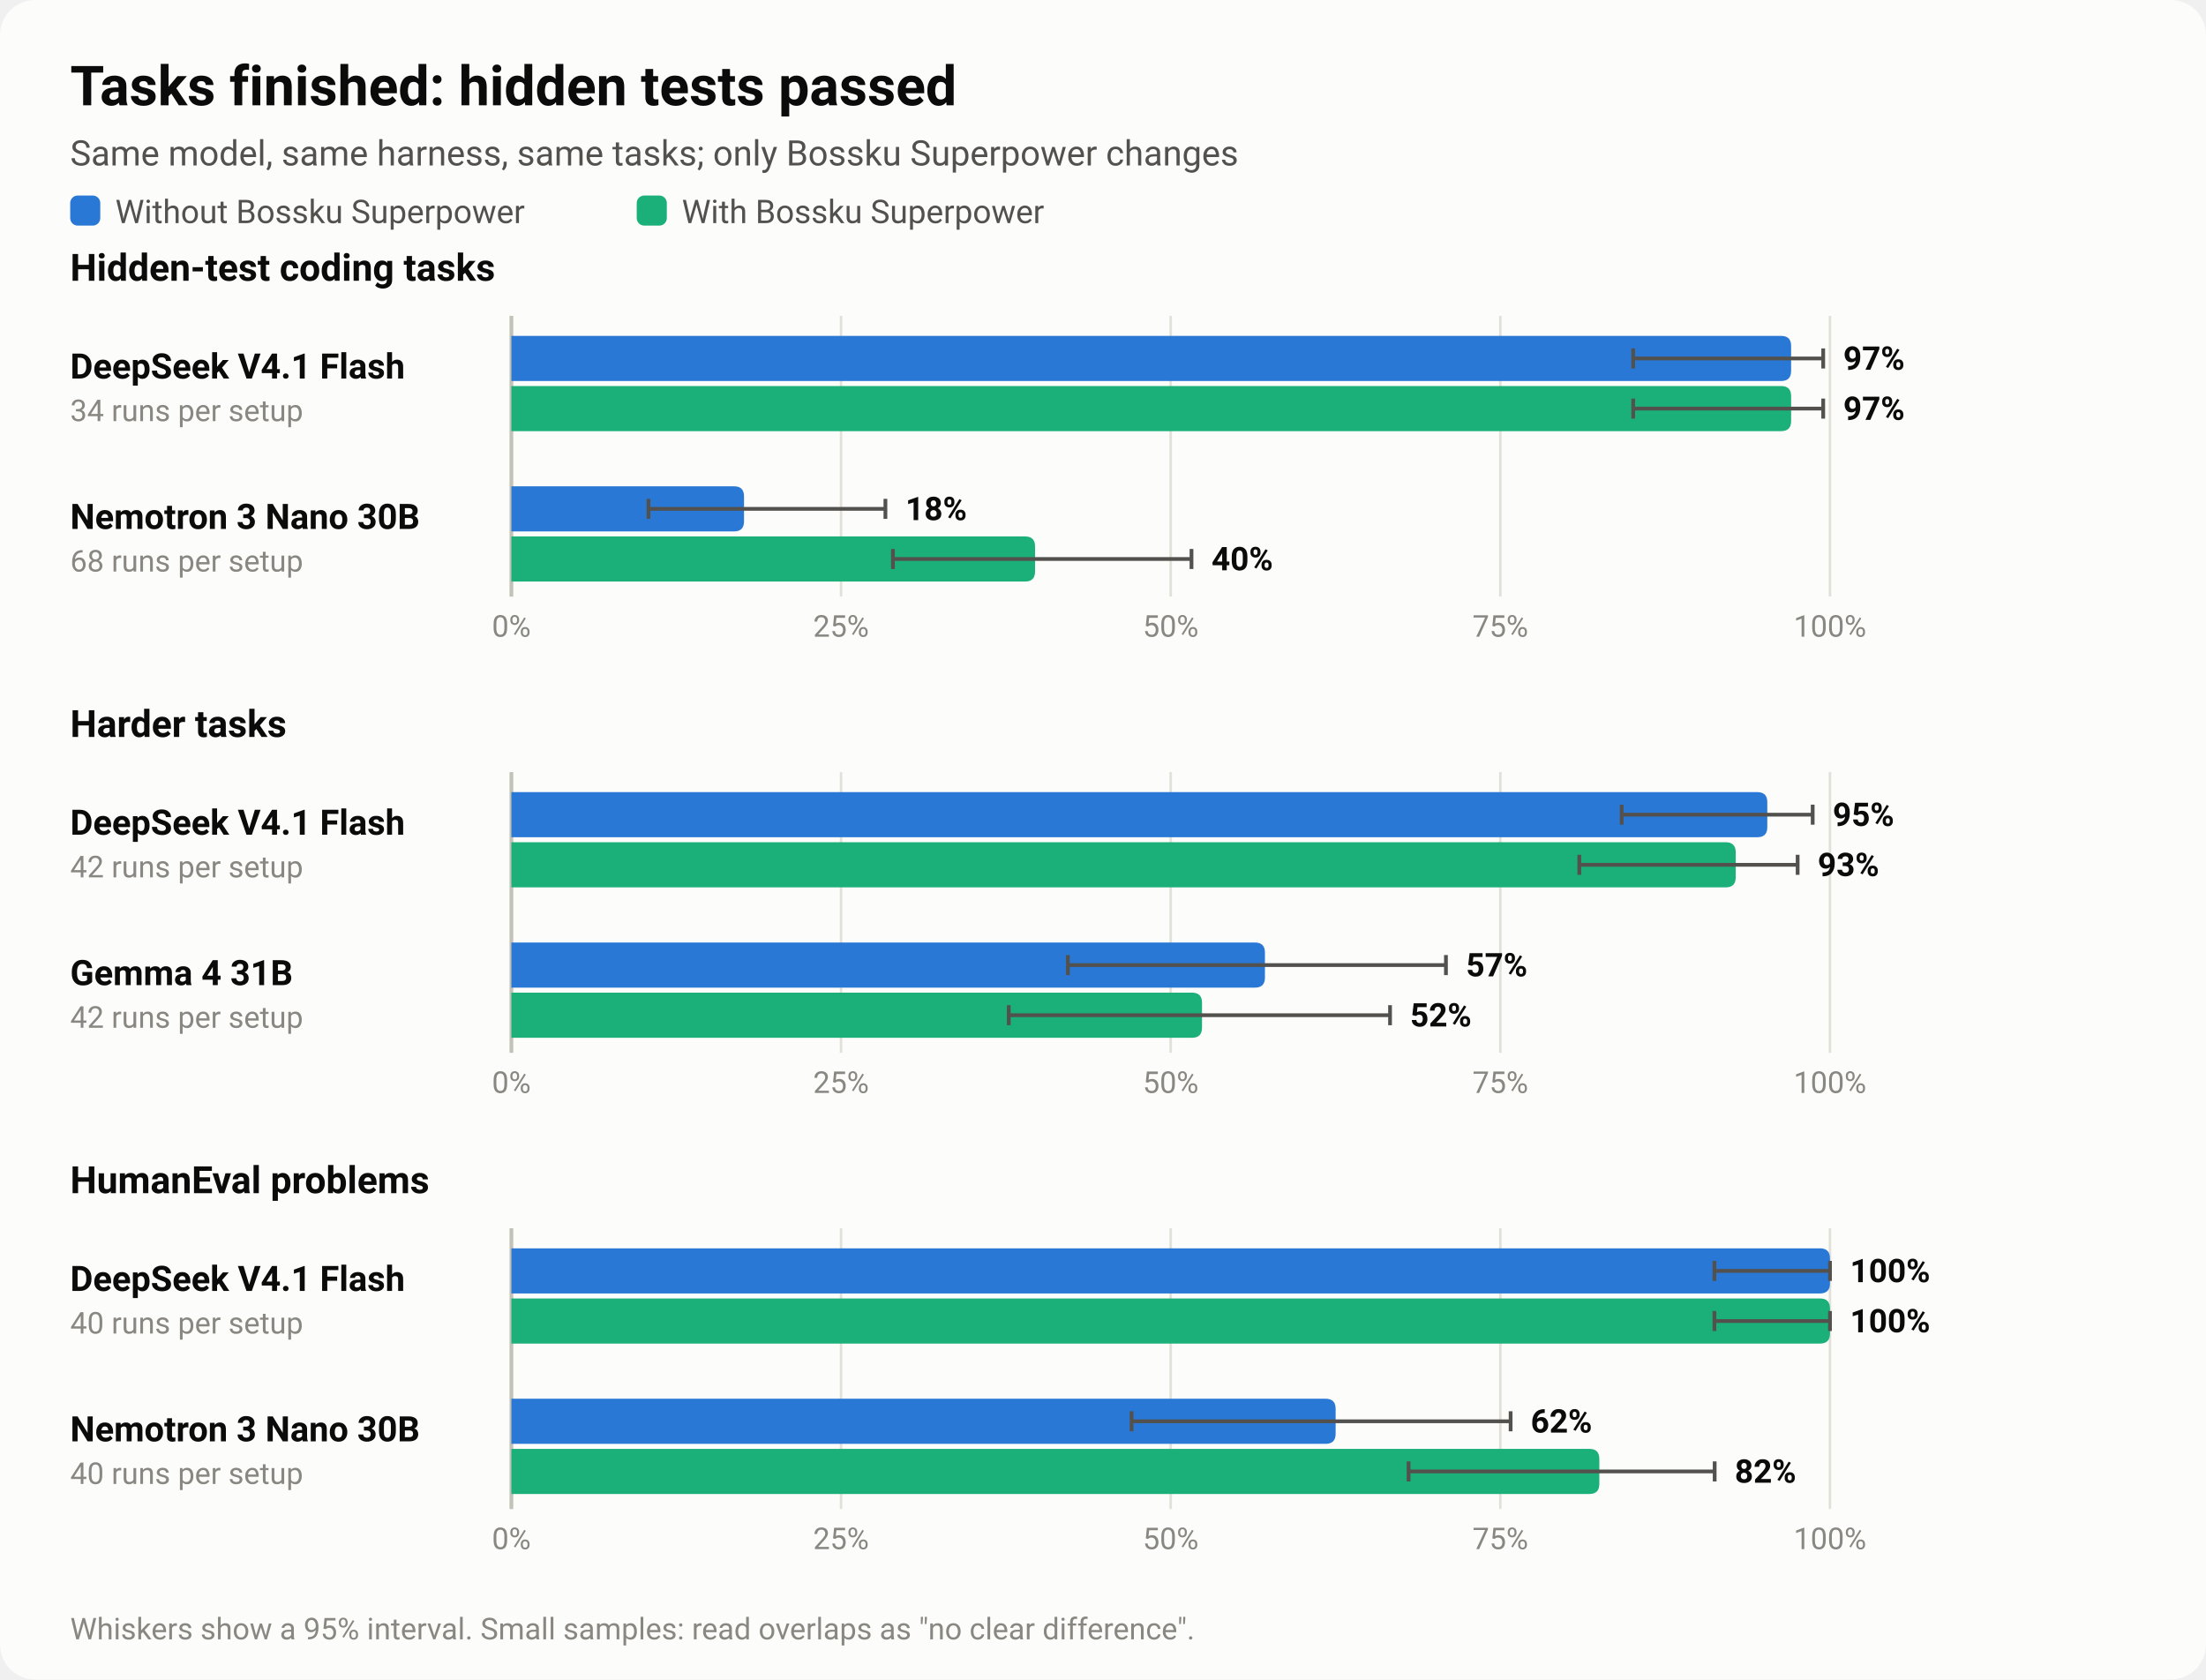
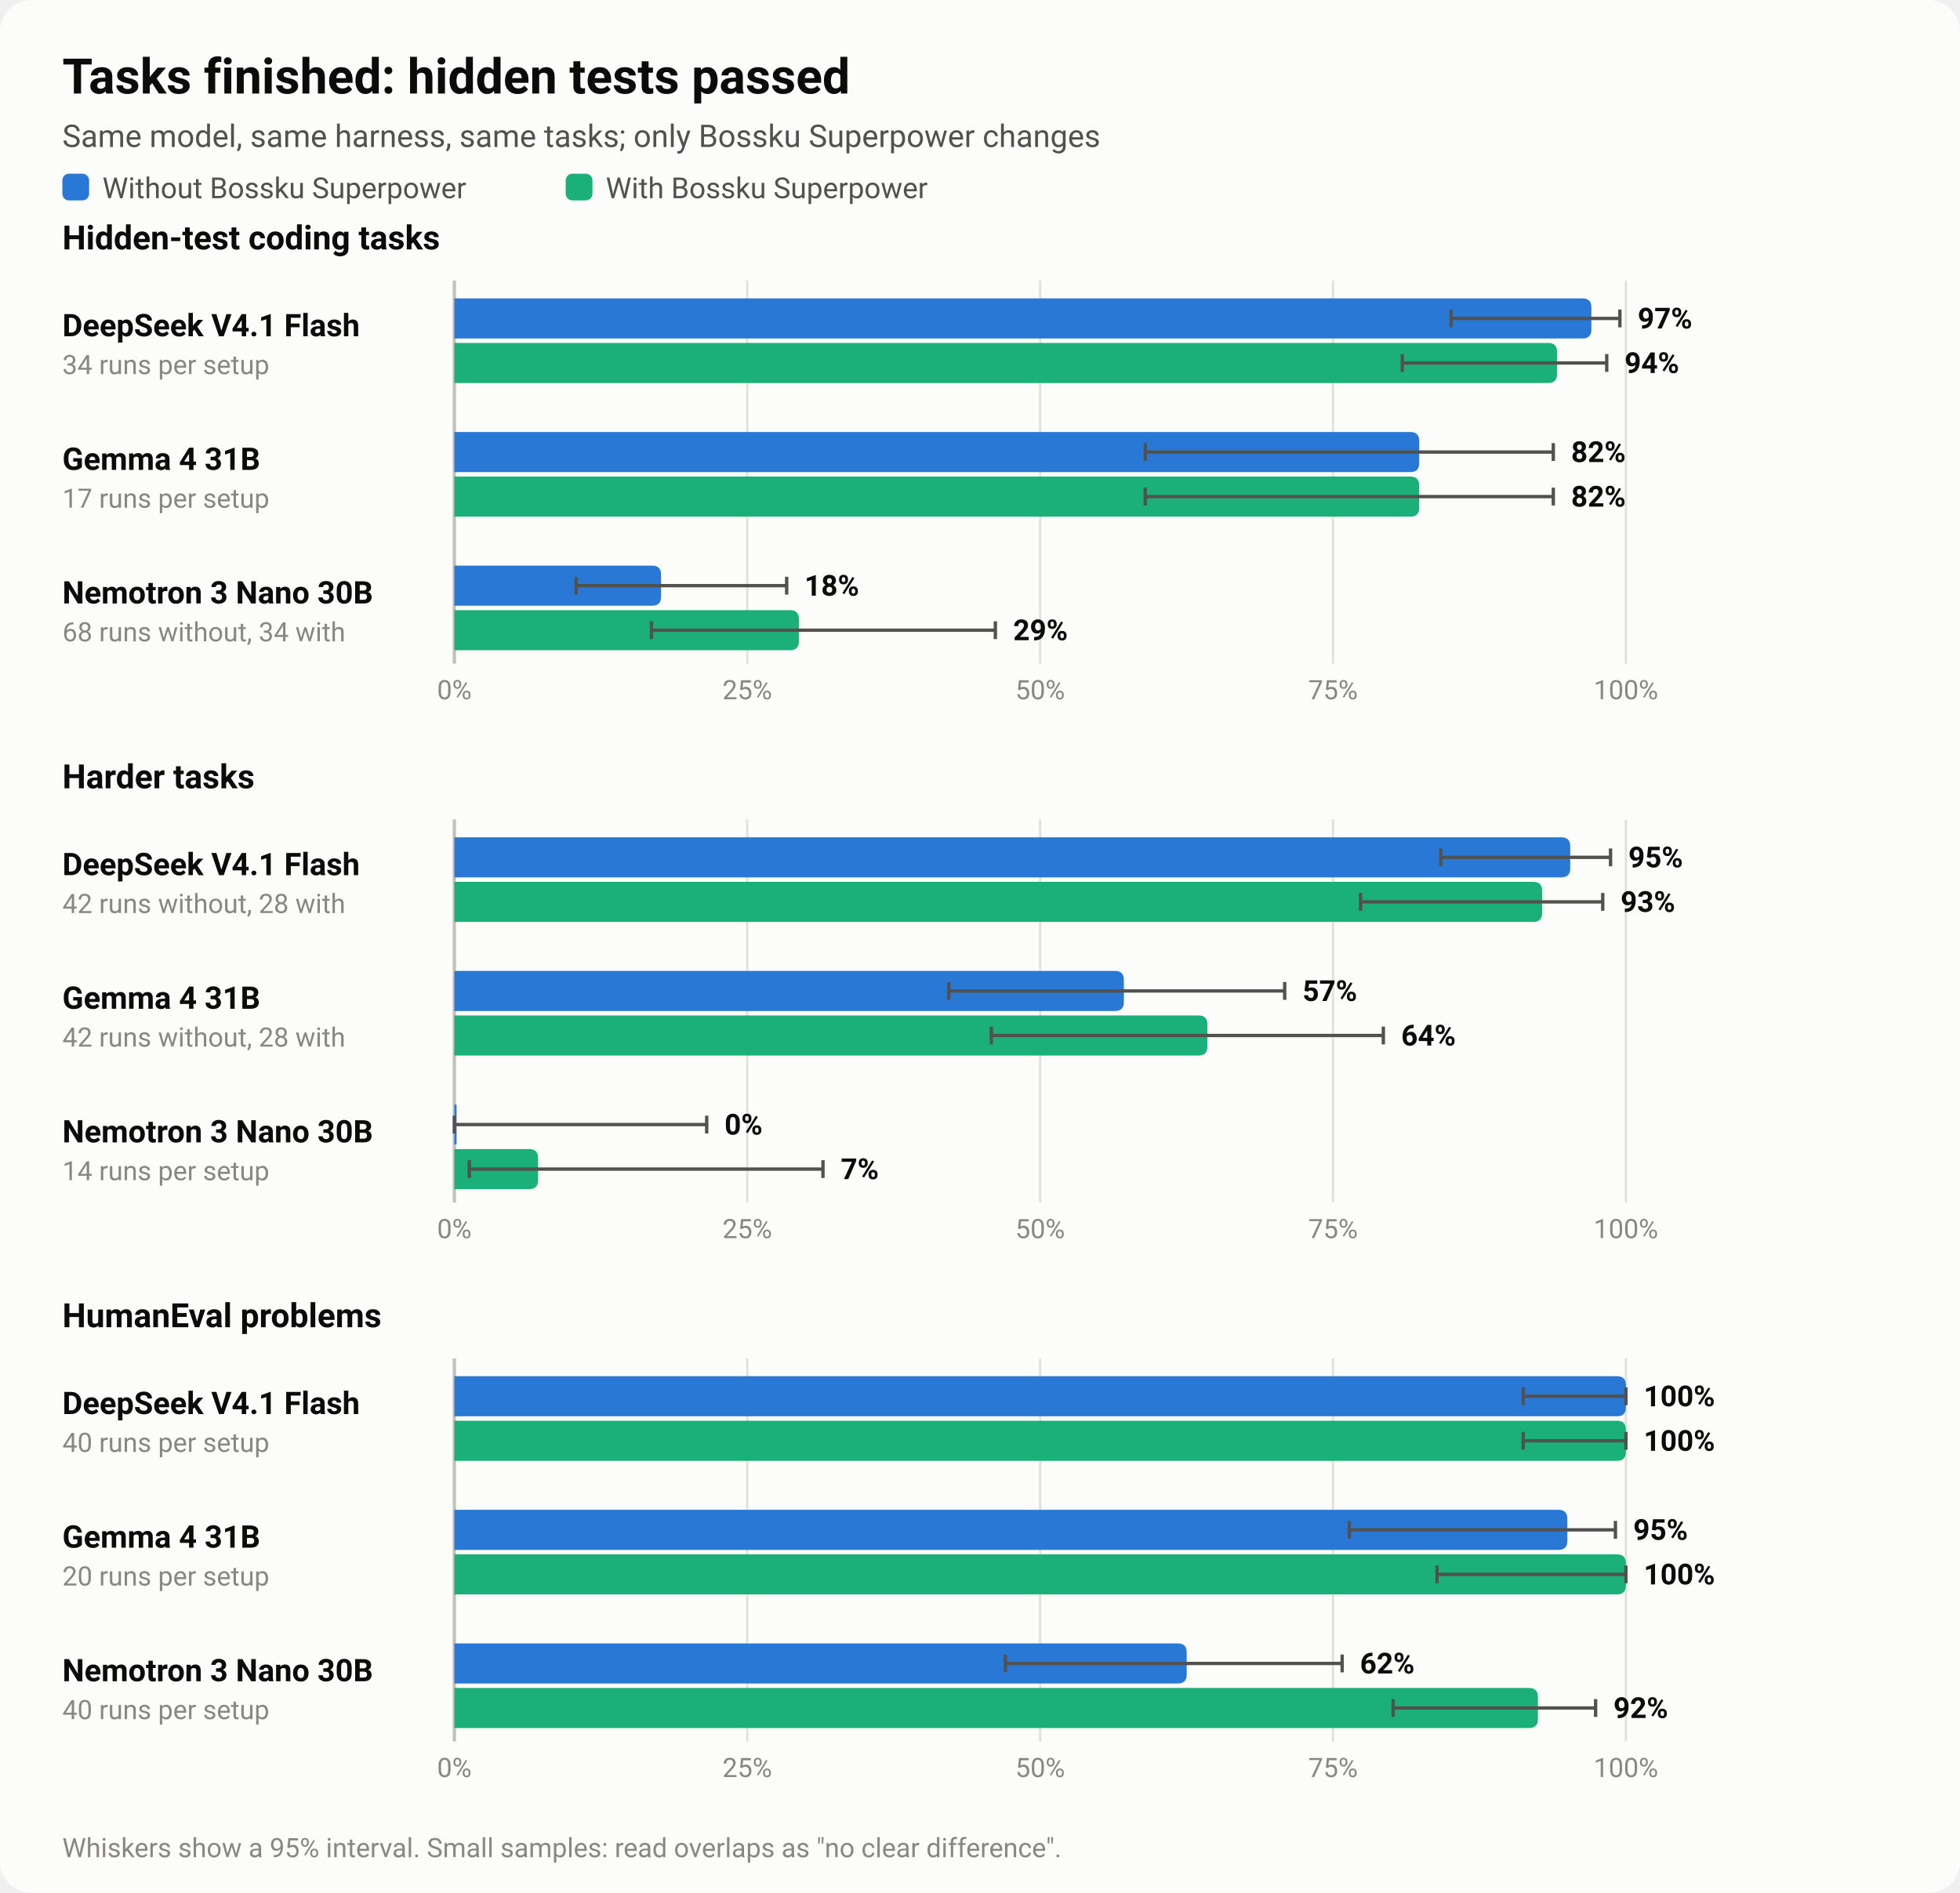
- <svg xmlns="http://www.w3.org/2000/svg" viewBox="0 0 880 670" width="880" height="670" role="img" aria-labelledby="t d">
+ <svg xmlns="http://www.w3.org/2000/svg" viewBox="0 0 880 850" width="880" height="850" role="img" aria-labelledby="t d">
  <style>text{font-family:system-ui, -apple-system, "Segoe UI", Roboto, sans-serif}.card{fill:#fcfcfb}.ink{fill:#0b0b0b}.ink2{fill:#52514e}.muted{fill:#898781}.grid{stroke:#e1e0d9}.base{stroke:#c3c2b7}.whisker{stroke:#52514e}.s0{fill:#2a78d6}.s1{fill:#1baf7a}@media (prefers-color-scheme:dark){.card{fill:#1a1a19}.ink{fill:#ffffff}.ink2{fill:#c3c2b7}.muted{fill:#898781}.grid{stroke:#2c2c2a}.base{stroke:#383835}.whisker{stroke:#c3c2b7}.s0{fill:#3987e5}.s1{fill:#199e70}}</style>
-   <rect class="card" width="880" height="670" rx="14" />
+   <rect class="card" width="880" height="850" rx="14" />
  <text class="ink" x="28" y="42" font-size="22" font-weight="650">Tasks finished: hidden tests passed</text>
  <text class="ink2" x="28" y="66" font-size="14">Same model, same harness, same tasks; only Bossku Superpower changes</text>
  <rect class="s0" x="28" y="78" width="12" height="12" rx="3" />
  <text class="ink2" x="46" y="89" font-size="13">Without Bossku Superpower</text>
  <rect class="s1" x="254" y="78" width="12" height="12" rx="3" />
  <text class="ink2" x="272" y="89" font-size="13">With Bossku Superpower</text>
  <text class="ink" x="28" y="112" font-size="15" font-weight="650">Hidden-test coding tasks</text>
-   <line class="grid" x1="204.0" y1="126" x2="204.0" y2="238" stroke-width="1" />
-   <text class="muted" x="204.0" y="254" font-size="12" text-anchor="middle">0%</text>
-   <line class="grid" x1="335.5" y1="126" x2="335.5" y2="238" stroke-width="1" />
-   <text class="muted" x="335.5" y="254" font-size="12" text-anchor="middle">25%</text>
-   <line class="grid" x1="467.0" y1="126" x2="467.0" y2="238" stroke-width="1" />
-   <text class="muted" x="467.0" y="254" font-size="12" text-anchor="middle">50%</text>
-   <line class="grid" x1="598.5" y1="126" x2="598.5" y2="238" stroke-width="1" />
-   <text class="muted" x="598.5" y="254" font-size="12" text-anchor="middle">75%</text>
-   <line class="grid" x1="730.0" y1="126" x2="730.0" y2="238" stroke-width="1" />
-   <text class="muted" x="730.0" y="254" font-size="12" text-anchor="middle">100%</text>
-   <line class="base" x1="204" y1="126" x2="204" y2="238" stroke-width="1.5" />
+   <line class="grid" x1="204.0" y1="126" x2="204.0" y2="298" stroke-width="1" />
+   <text class="muted" x="204.0" y="314" font-size="12" text-anchor="middle">0%</text>
+   <line class="grid" x1="335.5" y1="126" x2="335.5" y2="298" stroke-width="1" />
+   <text class="muted" x="335.5" y="314" font-size="12" text-anchor="middle">25%</text>
+   <line class="grid" x1="467.0" y1="126" x2="467.0" y2="298" stroke-width="1" />
+   <text class="muted" x="467.0" y="314" font-size="12" text-anchor="middle">50%</text>
+   <line class="grid" x1="598.5" y1="126" x2="598.5" y2="298" stroke-width="1" />
+   <text class="muted" x="598.5" y="314" font-size="12" text-anchor="middle">75%</text>
+   <line class="grid" x1="730.0" y1="126" x2="730.0" y2="298" stroke-width="1" />
+   <text class="muted" x="730.0" y="314" font-size="12" text-anchor="middle">100%</text>
+   <line class="base" x1="204" y1="126" x2="204" y2="298" stroke-width="1.5" />
  <text class="ink" x="28" y="151.0" font-size="14" font-weight="600">DeepSeek V4.1 Flash</text>
  <text class="muted" x="28" y="168.0" font-size="12">34 runs per setup</text>
  <path class="s0" d="M204,134 H710.5 Q714.5,134 714.5,138.0 V148.0 Q714.5,152 710.5,152 H204 Z" />
  <line class="whisker" x1="651.5" y1="143.0" x2="727.3" y2="143.0" stroke-width="1.5" />
  <line class="whisker" x1="651.5" y1="139.0" x2="651.5" y2="147.0" stroke-width="1.5" />
  <line class="whisker" x1="727.3" y1="139.0" x2="727.3" y2="147.0" stroke-width="1.5" />
  <text class="ink" x="735.3" y="147.5" font-size="13" font-weight="600">97%</text>
-   <path class="s1" d="M204,154 H710.5 Q714.5,154 714.5,158.0 V168.0 Q714.5,172 710.5,172 H204 Z" />
-   <line class="whisker" x1="651.5" y1="163.0" x2="727.3" y2="163.0" stroke-width="1.5" />
-   <line class="whisker" x1="651.5" y1="159.0" x2="651.5" y2="167.0" stroke-width="1.5" />
-   <line class="whisker" x1="727.3" y1="159.0" x2="727.3" y2="167.0" stroke-width="1.5" />
-   <text class="ink" x="735.3" y="167.5" font-size="13" font-weight="600">97%</text>
-   <text class="ink" x="28" y="211.0" font-size="14" font-weight="600">Nemotron 3 Nano 30B</text>
-   <text class="muted" x="28" y="228.0" font-size="12">68 runs per setup</text>
-   <path class="s0" d="M204,194 H292.8 Q296.8,194 296.8,198.0 V208.0 Q296.8,212 292.8,212 H204 Z" />
-   <line class="whisker" x1="258.7" y1="203.0" x2="353.2" y2="203.0" stroke-width="1.5" />
-   <line class="whisker" x1="258.7" y1="199.0" x2="258.7" y2="207.0" stroke-width="1.5" />
-   <line class="whisker" x1="353.2" y1="199.0" x2="353.2" y2="207.0" stroke-width="1.5" />
-   <text class="ink" x="361.2" y="207.5" font-size="13" font-weight="600">18%</text>
-   <path class="s1" d="M204,214 H408.9 Q412.9,214 412.9,218.0 V228.0 Q412.9,232 408.9,232 H204 Z" />
-   <line class="whisker" x1="356.2" y1="223.0" x2="475.3" y2="223.0" stroke-width="1.5" />
-   <line class="whisker" x1="356.2" y1="219.0" x2="356.2" y2="227.0" stroke-width="1.5" />
-   <line class="whisker" x1="475.3" y1="219.0" x2="475.3" y2="227.0" stroke-width="1.5" />
-   <text class="ink" x="483.3" y="227.5" font-size="13" font-weight="600">40%</text>
-   <text class="ink" x="28" y="294" font-size="15" font-weight="650">Harder tasks</text>
-   <line class="grid" x1="204.0" y1="308" x2="204.0" y2="420" stroke-width="1" />
-   <text class="muted" x="204.0" y="436" font-size="12" text-anchor="middle">0%</text>
-   <line class="grid" x1="335.5" y1="308" x2="335.5" y2="420" stroke-width="1" />
-   <text class="muted" x="335.5" y="436" font-size="12" text-anchor="middle">25%</text>
-   <line class="grid" x1="467.0" y1="308" x2="467.0" y2="420" stroke-width="1" />
-   <text class="muted" x="467.0" y="436" font-size="12" text-anchor="middle">50%</text>
-   <line class="grid" x1="598.5" y1="308" x2="598.5" y2="420" stroke-width="1" />
-   <text class="muted" x="598.5" y="436" font-size="12" text-anchor="middle">75%</text>
-   <line class="grid" x1="730.0" y1="308" x2="730.0" y2="420" stroke-width="1" />
-   <text class="muted" x="730.0" y="436" font-size="12" text-anchor="middle">100%</text>
-   <line class="base" x1="204" y1="308" x2="204" y2="420" stroke-width="1.5" />
-   <text class="ink" x="28" y="333.0" font-size="14" font-weight="600">DeepSeek V4.1 Flash</text>
-   <text class="muted" x="28" y="350.0" font-size="12">42 runs per setup</text>
-   <path class="s0" d="M204,316 H701.0 Q705.0,316 705.0,320.0 V330.0 Q705.0,334 701.0,334 H204 Z" />
-   <line class="whisker" x1="646.9" y1="325.0" x2="723.1" y2="325.0" stroke-width="1.5" />
-   <line class="whisker" x1="646.9" y1="321.0" x2="646.9" y2="329.0" stroke-width="1.5" />
-   <line class="whisker" x1="723.1" y1="321.0" x2="723.1" y2="329.0" stroke-width="1.5" />
-   <text class="ink" x="731.1" y="329.5" font-size="13" font-weight="600">95%</text>
-   <path class="s1" d="M204,336 H688.4 Q692.4,336 692.4,340.0 V350.0 Q692.4,354 688.4,354 H204 Z" />
-   <line class="whisker" x1="630.0" y1="345.0" x2="717.1" y2="345.0" stroke-width="1.5" />
-   <line class="whisker" x1="630.0" y1="341.0" x2="630.0" y2="349.0" stroke-width="1.5" />
-   <line class="whisker" x1="717.1" y1="341.0" x2="717.1" y2="349.0" stroke-width="1.5" />
-   <text class="ink" x="725.1" y="349.5" font-size="13" font-weight="600">93%</text>
-   <text class="ink" x="28" y="393.0" font-size="14" font-weight="600">Gemma 4 31B</text>
-   <text class="muted" x="28" y="410.0" font-size="12">42 runs per setup</text>
-   <path class="s0" d="M204,376 H500.6 Q504.6,376 504.6,380.0 V390.0 Q504.6,394 500.6,394 H204 Z" />
-   <line class="whisker" x1="426.0" y1="385.0" x2="576.8" y2="385.0" stroke-width="1.5" />
-   <line class="whisker" x1="426.0" y1="381.0" x2="426.0" y2="389.0" stroke-width="1.5" />
-   <line class="whisker" x1="576.8" y1="381.0" x2="576.8" y2="389.0" stroke-width="1.5" />
-   <text class="ink" x="584.8" y="389.5" font-size="13" font-weight="600">57%</text>
-   <path class="s1" d="M204,396 H475.5 Q479.5,396 479.5,400.0 V410.0 Q479.5,414 475.5,414 H204 Z" />
-   <line class="whisker" x1="402.4" y1="405.0" x2="554.5" y2="405.0" stroke-width="1.5" />
-   <line class="whisker" x1="402.4" y1="401.0" x2="402.4" y2="409.0" stroke-width="1.5" />
-   <line class="whisker" x1="554.5" y1="401.0" x2="554.5" y2="409.0" stroke-width="1.5" />
-   <text class="ink" x="562.5" y="409.5" font-size="13" font-weight="600">52%</text>
-   <text class="ink" x="28" y="476" font-size="15" font-weight="650">HumanEval problems</text>
-   <line class="grid" x1="204.0" y1="490" x2="204.0" y2="602" stroke-width="1" />
-   <text class="muted" x="204.0" y="618" font-size="12" text-anchor="middle">0%</text>
-   <line class="grid" x1="335.5" y1="490" x2="335.5" y2="602" stroke-width="1" />
-   <text class="muted" x="335.5" y="618" font-size="12" text-anchor="middle">25%</text>
-   <line class="grid" x1="467.0" y1="490" x2="467.0" y2="602" stroke-width="1" />
-   <text class="muted" x="467.0" y="618" font-size="12" text-anchor="middle">50%</text>
-   <line class="grid" x1="598.5" y1="490" x2="598.5" y2="602" stroke-width="1" />
-   <text class="muted" x="598.5" y="618" font-size="12" text-anchor="middle">75%</text>
-   <line class="grid" x1="730.0" y1="490" x2="730.0" y2="602" stroke-width="1" />
-   <text class="muted" x="730.0" y="618" font-size="12" text-anchor="middle">100%</text>
-   <line class="base" x1="204" y1="490" x2="204" y2="602" stroke-width="1.5" />
-   <text class="ink" x="28" y="515.0" font-size="14" font-weight="600">DeepSeek V4.1 Flash</text>
-   <text class="muted" x="28" y="532.0" font-size="12">40 runs per setup</text>
-   <path class="s0" d="M204,498 H726.0 Q730.0,498 730.0,502.0 V512.0 Q730.0,516 726.0,516 H204 Z" />
-   <line class="whisker" x1="683.9" y1="507.0" x2="730.0" y2="507.0" stroke-width="1.5" />
-   <line class="whisker" x1="683.9" y1="503.0" x2="683.9" y2="511.0" stroke-width="1.5" />
-   <line class="whisker" x1="730.0" y1="503.0" x2="730.0" y2="511.0" stroke-width="1.5" />
-   <text class="ink" x="738.0" y="511.5" font-size="13" font-weight="600">100%</text>
-   <path class="s1" d="M204,518 H726.0 Q730.0,518 730.0,522.0 V532.0 Q730.0,536 726.0,536 H204 Z" />
-   <line class="whisker" x1="683.9" y1="527.0" x2="730.0" y2="527.0" stroke-width="1.5" />
-   <line class="whisker" x1="683.9" y1="523.0" x2="683.9" y2="531.0" stroke-width="1.5" />
-   <line class="whisker" x1="730.0" y1="523.0" x2="730.0" y2="531.0" stroke-width="1.5" />
-   <text class="ink" x="738.0" y="531.5" font-size="13" font-weight="600">100%</text>
-   <text class="ink" x="28" y="575.0" font-size="14" font-weight="600">Nemotron 3 Nano 30B</text>
-   <text class="muted" x="28" y="592.0" font-size="12">40 runs per setup</text>
-   <path class="s0" d="M204,558 H528.8 Q532.8,558 532.8,562.0 V572.0 Q532.8,576 528.8,576 H204 Z" />
-   <line class="whisker" x1="451.4" y1="567.0" x2="602.6" y2="567.0" stroke-width="1.5" />
-   <line class="whisker" x1="451.4" y1="563.0" x2="451.4" y2="571.0" stroke-width="1.5" />
-   <line class="whisker" x1="602.6" y1="563.0" x2="602.6" y2="571.0" stroke-width="1.5" />
-   <text class="ink" x="610.6" y="571.5" font-size="13" font-weight="600">62%</text>
-   <path class="s1" d="M204,578 H634.0 Q638.0,578 638.0,582.0 V592.0 Q638.0,596 634.0,596 H204 Z" />
-   <line class="whisker" x1="561.9" y1="587.0" x2="684.0" y2="587.0" stroke-width="1.5" />
-   <line class="whisker" x1="561.9" y1="583.0" x2="561.9" y2="591.0" stroke-width="1.5" />
-   <line class="whisker" x1="684.0" y1="583.0" x2="684.0" y2="591.0" stroke-width="1.5" />
-   <text class="ink" x="692.0" y="591.5" font-size="13" font-weight="600">82%</text>
-   <text class="muted" x="28" y="654" font-size="12">Whiskers show a 95% interval. Small samples: read overlaps as "no clear difference".</text>
+   <path class="s1" d="M204,154 H695.1 Q699.1,154 699.1,158.0 V168.0 Q699.1,172 695.1,172 H204 Z" />
+   <line class="whisker" x1="629.6" y1="163.0" x2="721.4" y2="163.0" stroke-width="1.5" />
+   <line class="whisker" x1="629.6" y1="159.0" x2="629.6" y2="167.0" stroke-width="1.5" />
+   <line class="whisker" x1="721.4" y1="159.0" x2="721.4" y2="167.0" stroke-width="1.5" />
+   <text class="ink" x="729.4" y="167.5" font-size="13" font-weight="600">94%</text>
+   <text class="ink" x="28" y="211.0" font-size="14" font-weight="600">Gemma 4 31B</text>
+   <text class="muted" x="28" y="228.0" font-size="12">17 runs per setup</text>
+   <path class="s0" d="M204,194 H633.2 Q637.2,194 637.2,198.0 V208.0 Q637.2,212 633.2,212 H204 Z" />
+   <line class="whisker" x1="514.2" y1="203.0" x2="697.4" y2="203.0" stroke-width="1.5" />
+   <line class="whisker" x1="514.2" y1="199.0" x2="514.2" y2="207.0" stroke-width="1.5" />
+   <line class="whisker" x1="697.4" y1="199.0" x2="697.4" y2="207.0" stroke-width="1.5" />
+   <text class="ink" x="705.4" y="207.5" font-size="13" font-weight="600">82%</text>
+   <path class="s1" d="M204,214 H633.2 Q637.2,214 637.2,218.0 V228.0 Q637.2,232 633.2,232 H204 Z" />
+   <line class="whisker" x1="514.2" y1="223.0" x2="697.4" y2="223.0" stroke-width="1.5" />
+   <line class="whisker" x1="514.2" y1="219.0" x2="514.2" y2="227.0" stroke-width="1.5" />
+   <line class="whisker" x1="697.4" y1="219.0" x2="697.4" y2="227.0" stroke-width="1.5" />
+   <text class="ink" x="705.4" y="227.5" font-size="13" font-weight="600">82%</text>
+   <text class="ink" x="28" y="271.0" font-size="14" font-weight="600">Nemotron 3 Nano 30B</text>
+   <text class="muted" x="28" y="288.0" font-size="12">68 runs without, 34 with</text>
+   <path class="s0" d="M204,254 H292.8 Q296.8,254 296.8,258.0 V268.0 Q296.8,272 292.8,272 H204 Z" />
+   <line class="whisker" x1="258.7" y1="263.0" x2="353.2" y2="263.0" stroke-width="1.5" />
+   <line class="whisker" x1="258.7" y1="259.0" x2="258.7" y2="267.0" stroke-width="1.5" />
+   <line class="whisker" x1="353.2" y1="259.0" x2="353.2" y2="267.0" stroke-width="1.5" />
+   <text class="ink" x="361.2" y="267.5" font-size="13" font-weight="600">18%</text>
+   <path class="s1" d="M204,274 H354.7 Q358.7,274 358.7,278.0 V288.0 Q358.7,292 354.7,292 H204 Z" />
+   <line class="whisker" x1="292.5" y1="283.0" x2="446.9" y2="283.0" stroke-width="1.5" />
+   <line class="whisker" x1="292.5" y1="279.0" x2="292.5" y2="287.0" stroke-width="1.5" />
+   <line class="whisker" x1="446.9" y1="279.0" x2="446.9" y2="287.0" stroke-width="1.5" />
+   <text class="ink" x="454.9" y="287.5" font-size="13" font-weight="600">29%</text>
+   <text class="ink" x="28" y="354" font-size="15" font-weight="650">Harder tasks</text>
+   <line class="grid" x1="204.0" y1="368" x2="204.0" y2="540" stroke-width="1" />
+   <text class="muted" x="204.0" y="556" font-size="12" text-anchor="middle">0%</text>
+   <line class="grid" x1="335.5" y1="368" x2="335.5" y2="540" stroke-width="1" />
+   <text class="muted" x="335.5" y="556" font-size="12" text-anchor="middle">25%</text>
+   <line class="grid" x1="467.0" y1="368" x2="467.0" y2="540" stroke-width="1" />
+   <text class="muted" x="467.0" y="556" font-size="12" text-anchor="middle">50%</text>
+   <line class="grid" x1="598.5" y1="368" x2="598.5" y2="540" stroke-width="1" />
+   <text class="muted" x="598.5" y="556" font-size="12" text-anchor="middle">75%</text>
+   <line class="grid" x1="730.0" y1="368" x2="730.0" y2="540" stroke-width="1" />
+   <text class="muted" x="730.0" y="556" font-size="12" text-anchor="middle">100%</text>
+   <line class="base" x1="204" y1="368" x2="204" y2="540" stroke-width="1.5" />
+   <text class="ink" x="28" y="393.0" font-size="14" font-weight="600">DeepSeek V4.1 Flash</text>
+   <text class="muted" x="28" y="410.0" font-size="12">42 runs without, 28 with</text>
+   <path class="s0" d="M204,376 H701.0 Q705.0,376 705.0,380.0 V390.0 Q705.0,394 701.0,394 H204 Z" />
+   <line class="whisker" x1="646.9" y1="385.0" x2="723.1" y2="385.0" stroke-width="1.5" />
+   <line class="whisker" x1="646.9" y1="381.0" x2="646.9" y2="389.0" stroke-width="1.5" />
+   <line class="whisker" x1="723.1" y1="381.0" x2="723.1" y2="389.0" stroke-width="1.5" />
+   <text class="ink" x="731.1" y="389.5" font-size="13" font-weight="600">95%</text>
+   <path class="s1" d="M204,396 H688.4 Q692.4,396 692.4,400.0 V410.0 Q692.4,414 688.4,414 H204 Z" />
+   <line class="whisker" x1="610.9" y1="405.0" x2="719.6" y2="405.0" stroke-width="1.5" />
+   <line class="whisker" x1="610.9" y1="401.0" x2="610.9" y2="409.0" stroke-width="1.5" />
+   <line class="whisker" x1="719.6" y1="401.0" x2="719.6" y2="409.0" stroke-width="1.5" />
+   <text class="ink" x="727.6" y="409.5" font-size="13" font-weight="600">93%</text>
+   <text class="ink" x="28" y="453.0" font-size="14" font-weight="600">Gemma 4 31B</text>
+   <text class="muted" x="28" y="470.0" font-size="12">42 runs without, 28 with</text>
+   <path class="s0" d="M204,436 H500.6 Q504.6,436 504.6,440.0 V450.0 Q504.6,454 500.6,454 H204 Z" />
+   <line class="whisker" x1="426.0" y1="445.0" x2="576.8" y2="445.0" stroke-width="1.5" />
+   <line class="whisker" x1="426.0" y1="441.0" x2="426.0" y2="449.0" stroke-width="1.5" />
+   <line class="whisker" x1="576.8" y1="441.0" x2="576.8" y2="449.0" stroke-width="1.5" />
+   <text class="ink" x="584.8" y="449.5" font-size="13" font-weight="600">57%</text>
+   <path class="s1" d="M204,456 H538.1 Q542.1,456 542.1,460.0 V470.0 Q542.1,474 538.1,474 H204 Z" />
+   <line class="whisker" x1="445.1" y1="465.0" x2="621.1" y2="465.0" stroke-width="1.5" />
+   <line class="whisker" x1="445.1" y1="461.0" x2="445.1" y2="469.0" stroke-width="1.5" />
+   <line class="whisker" x1="621.1" y1="461.0" x2="621.1" y2="469.0" stroke-width="1.5" />
+   <text class="ink" x="629.1" y="469.5" font-size="13" font-weight="600">64%</text>
+   <text class="ink" x="28" y="513.0" font-size="14" font-weight="600">Nemotron 3 Nano 30B</text>
+   <text class="muted" x="28" y="530.0" font-size="12">14 runs per setup</text>
+   <path class="s0" d="M204,496 H204.5 Q205.0,496 205.0,496.5 V513.5 Q205.0,514 204.5,514 H204 Z" />
+   <line class="whisker" x1="204.0" y1="505.0" x2="317.3" y2="505.0" stroke-width="1.5" />
+   <line class="whisker" x1="204.0" y1="501.0" x2="204.0" y2="509.0" stroke-width="1.5" />
+   <line class="whisker" x1="317.3" y1="501.0" x2="317.3" y2="509.0" stroke-width="1.5" />
+   <text class="ink" x="325.3" y="509.5" font-size="13" font-weight="600">0%</text>
+   <path class="s1" d="M204,516 H237.6 Q241.6,516 241.6,520.0 V530.0 Q241.6,534 237.6,534 H204 Z" />
+   <line class="whisker" x1="210.7" y1="525.0" x2="369.5" y2="525.0" stroke-width="1.5" />
+   <line class="whisker" x1="210.7" y1="521.0" x2="210.7" y2="529.0" stroke-width="1.5" />
+   <line class="whisker" x1="369.5" y1="521.0" x2="369.5" y2="529.0" stroke-width="1.5" />
+   <text class="ink" x="377.5" y="529.5" font-size="13" font-weight="600">7%</text>
+   <text class="ink" x="28" y="596" font-size="15" font-weight="650">HumanEval problems</text>
+   <line class="grid" x1="204.0" y1="610" x2="204.0" y2="782" stroke-width="1" />
+   <text class="muted" x="204.0" y="798" font-size="12" text-anchor="middle">0%</text>
+   <line class="grid" x1="335.5" y1="610" x2="335.5" y2="782" stroke-width="1" />
+   <text class="muted" x="335.5" y="798" font-size="12" text-anchor="middle">25%</text>
+   <line class="grid" x1="467.0" y1="610" x2="467.0" y2="782" stroke-width="1" />
+   <text class="muted" x="467.0" y="798" font-size="12" text-anchor="middle">50%</text>
+   <line class="grid" x1="598.5" y1="610" x2="598.5" y2="782" stroke-width="1" />
+   <text class="muted" x="598.5" y="798" font-size="12" text-anchor="middle">75%</text>
+   <line class="grid" x1="730.0" y1="610" x2="730.0" y2="782" stroke-width="1" />
+   <text class="muted" x="730.0" y="798" font-size="12" text-anchor="middle">100%</text>
+   <line class="base" x1="204" y1="610" x2="204" y2="782" stroke-width="1.5" />
+   <text class="ink" x="28" y="635.0" font-size="14" font-weight="600">DeepSeek V4.1 Flash</text>
+   <text class="muted" x="28" y="652.0" font-size="12">40 runs per setup</text>
+   <path class="s0" d="M204,618 H726.0 Q730.0,618 730.0,622.0 V632.0 Q730.0,636 726.0,636 H204 Z" />
+   <line class="whisker" x1="683.9" y1="627.0" x2="730.0" y2="627.0" stroke-width="1.5" />
+   <line class="whisker" x1="683.9" y1="623.0" x2="683.9" y2="631.0" stroke-width="1.5" />
+   <line class="whisker" x1="730.0" y1="623.0" x2="730.0" y2="631.0" stroke-width="1.5" />
+   <text class="ink" x="738.0" y="631.5" font-size="13" font-weight="600">100%</text>
+   <path class="s1" d="M204,638 H726.0 Q730.0,638 730.0,642.0 V652.0 Q730.0,656 726.0,656 H204 Z" />
+   <line class="whisker" x1="683.9" y1="647.0" x2="730.0" y2="647.0" stroke-width="1.5" />
+   <line class="whisker" x1="683.9" y1="643.0" x2="683.9" y2="651.0" stroke-width="1.5" />
+   <line class="whisker" x1="730.0" y1="643.0" x2="730.0" y2="651.0" stroke-width="1.5" />
+   <text class="ink" x="738.0" y="651.5" font-size="13" font-weight="600">100%</text>
+   <text class="ink" x="28" y="695.0" font-size="14" font-weight="600">Gemma 4 31B</text>
+   <text class="muted" x="28" y="712.0" font-size="12">20 runs per setup</text>
+   <path class="s0" d="M204,678 H699.7 Q703.7,678 703.7,682.0 V692.0 Q703.7,696 699.7,696 H204 Z" />
+   <line class="whisker" x1="605.8" y1="687.0" x2="725.3" y2="687.0" stroke-width="1.5" />
+   <line class="whisker" x1="605.8" y1="683.0" x2="605.8" y2="691.0" stroke-width="1.5" />
+   <line class="whisker" x1="725.3" y1="683.0" x2="725.3" y2="691.0" stroke-width="1.5" />
+   <text class="ink" x="733.3" y="691.5" font-size="13" font-weight="600">95%</text>
+   <path class="s1" d="M204,698 H726.0 Q730.0,698 730.0,702.0 V712.0 Q730.0,716 726.0,716 H204 Z" />
+   <line class="whisker" x1="645.2" y1="707.0" x2="730.0" y2="707.0" stroke-width="1.5" />
+   <line class="whisker" x1="645.2" y1="703.0" x2="645.2" y2="711.0" stroke-width="1.5" />
+   <line class="whisker" x1="730.0" y1="703.0" x2="730.0" y2="711.0" stroke-width="1.5" />
+   <text class="ink" x="738.0" y="711.5" font-size="13" font-weight="600">100%</text>
+   <text class="ink" x="28" y="755.0" font-size="14" font-weight="600">Nemotron 3 Nano 30B</text>
+   <text class="muted" x="28" y="772.0" font-size="12">40 runs per setup</text>
+   <path class="s0" d="M204,738 H528.8 Q532.8,738 532.8,742.0 V752.0 Q532.8,756 528.8,756 H204 Z" />
+   <line class="whisker" x1="451.4" y1="747.0" x2="602.6" y2="747.0" stroke-width="1.5" />
+   <line class="whisker" x1="451.4" y1="743.0" x2="451.4" y2="751.0" stroke-width="1.5" />
+   <line class="whisker" x1="602.6" y1="743.0" x2="602.6" y2="751.0" stroke-width="1.5" />
+   <text class="ink" x="610.6" y="751.5" font-size="13" font-weight="600">62%</text>
+   <path class="s1" d="M204,758 H686.5 Q690.5,758 690.5,762.0 V772.0 Q690.5,776 686.5,776 H204 Z" />
+   <line class="whisker" x1="625.5" y1="767.0" x2="716.4" y2="767.0" stroke-width="1.5" />
+   <line class="whisker" x1="625.5" y1="763.0" x2="625.5" y2="771.0" stroke-width="1.5" />
+   <line class="whisker" x1="716.4" y1="763.0" x2="716.4" y2="771.0" stroke-width="1.5" />
+   <text class="ink" x="724.4" y="771.5" font-size="13" font-weight="600">92%</text>
+   <text class="muted" x="28" y="834" font-size="12">Whiskers show a 95% interval. Small samples: read overlaps as "no clear difference".</text>
</svg>
